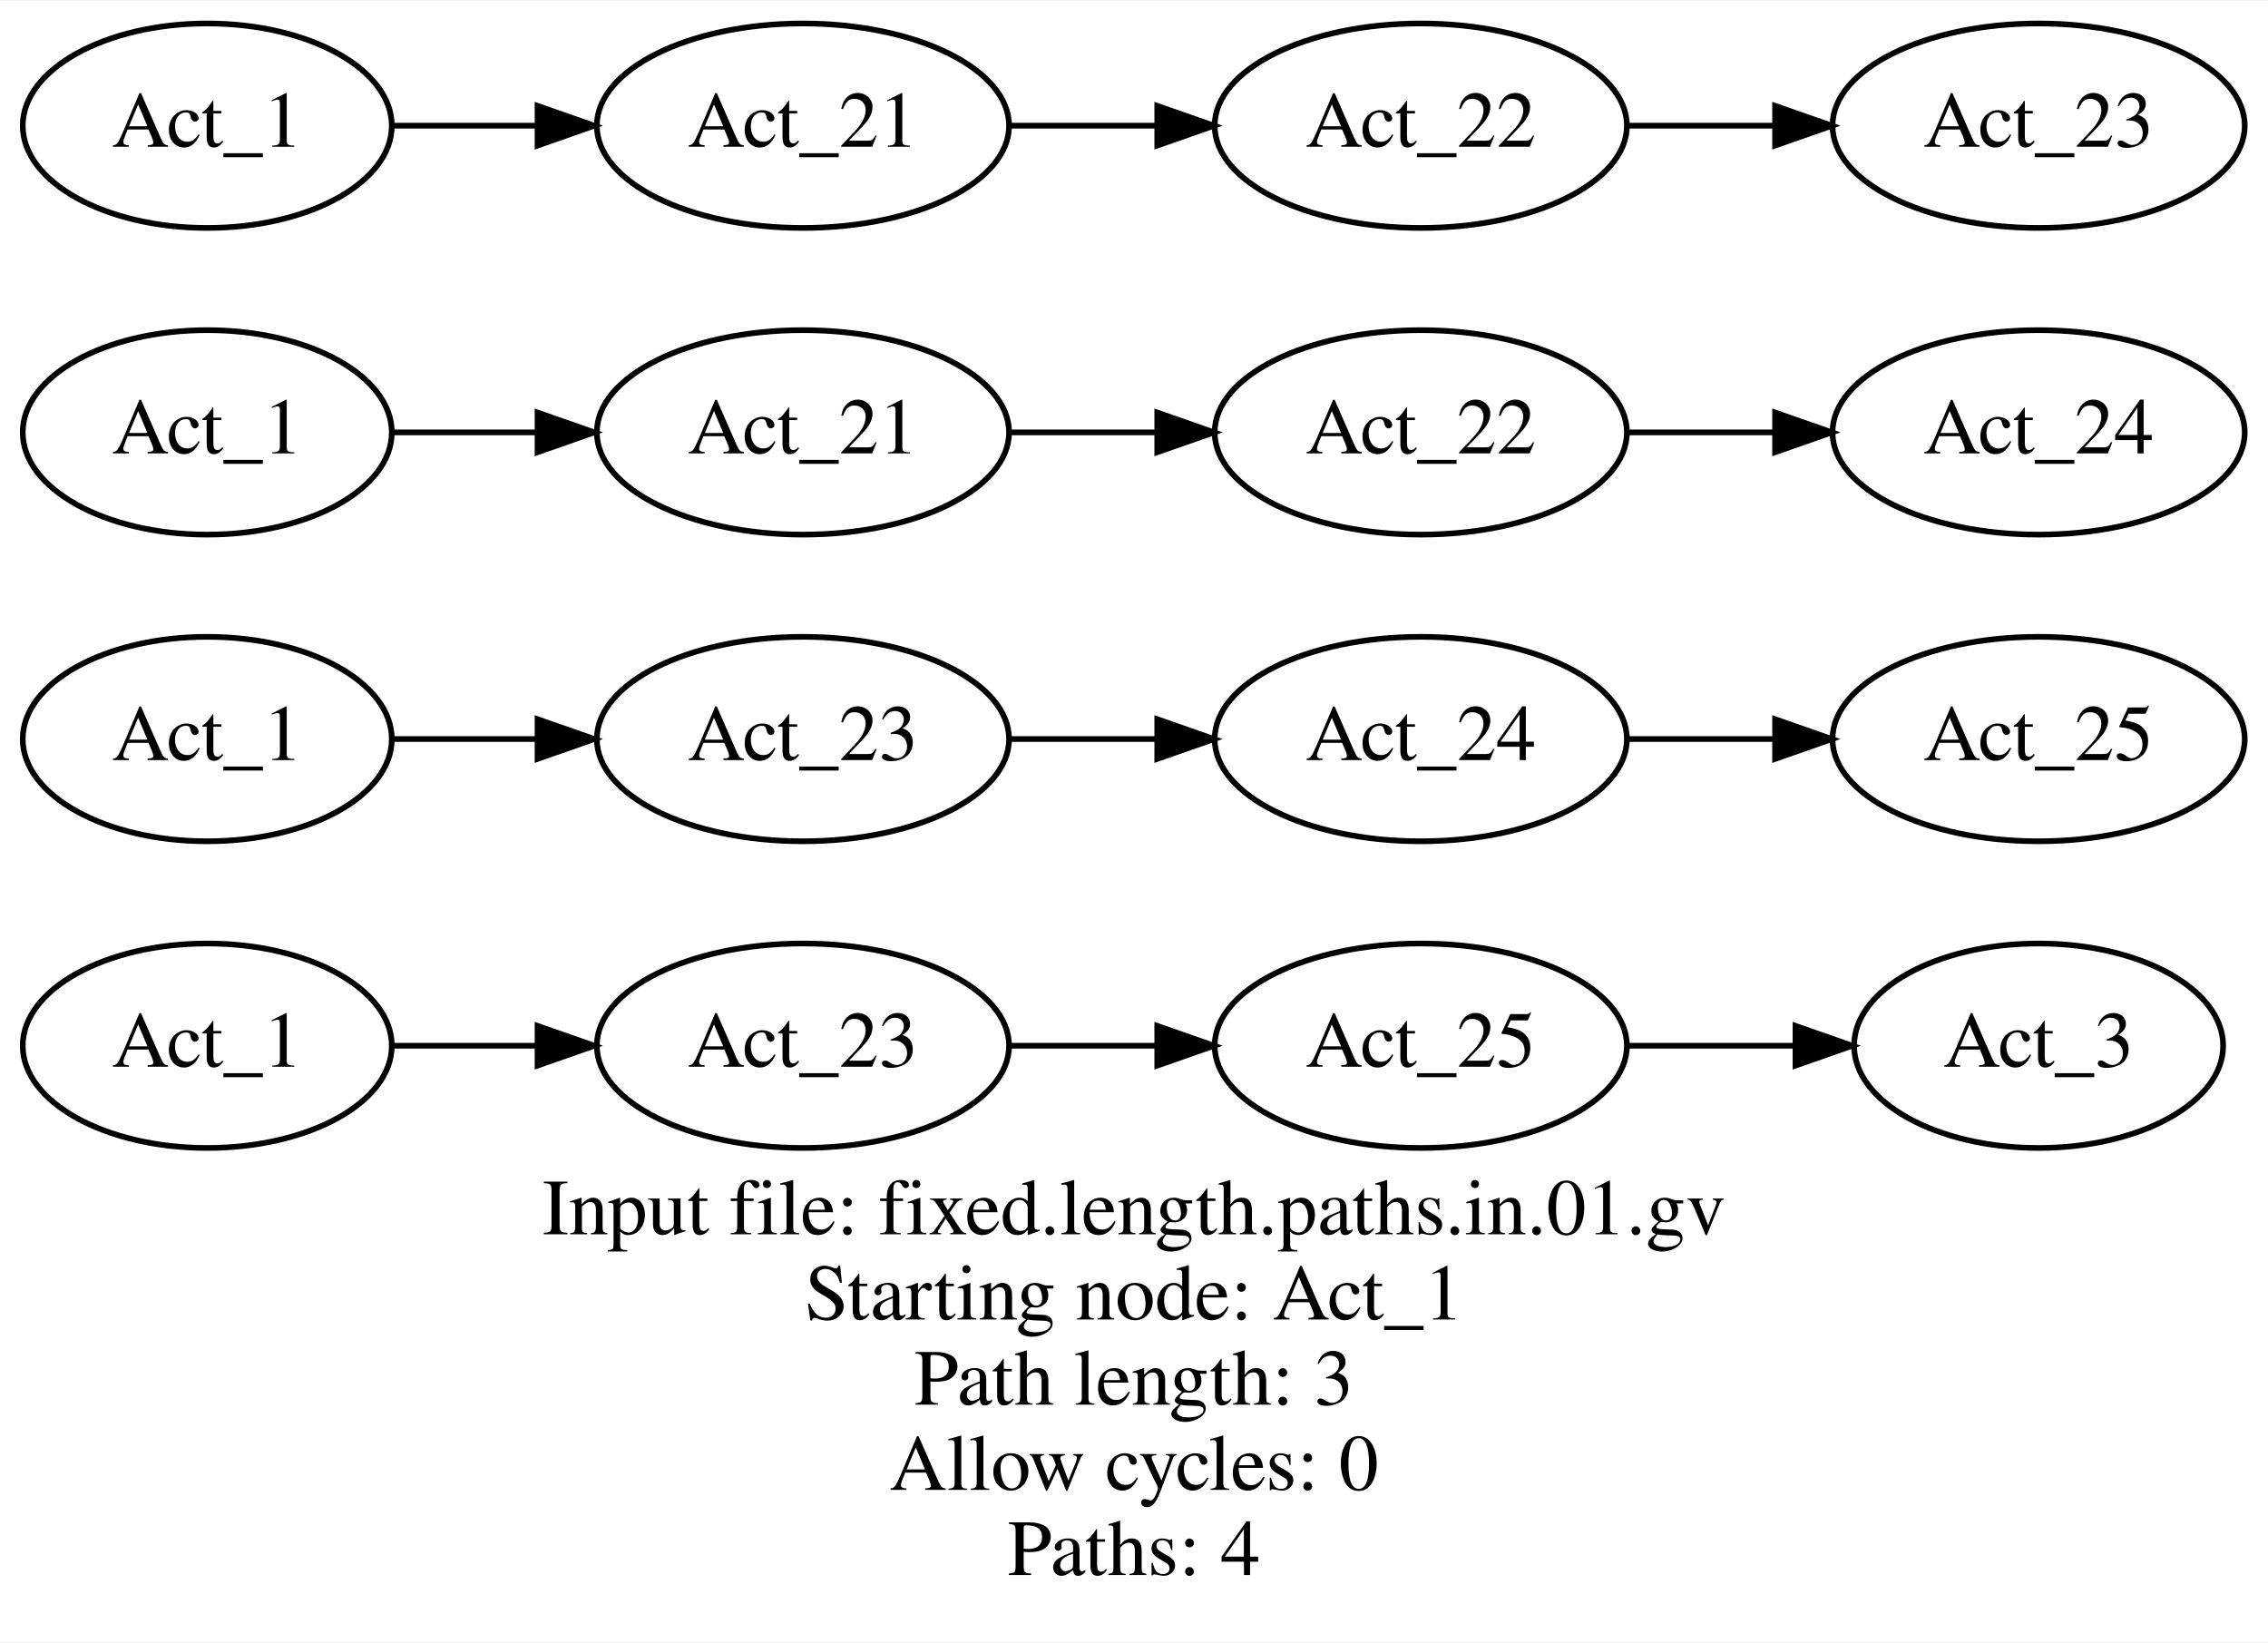
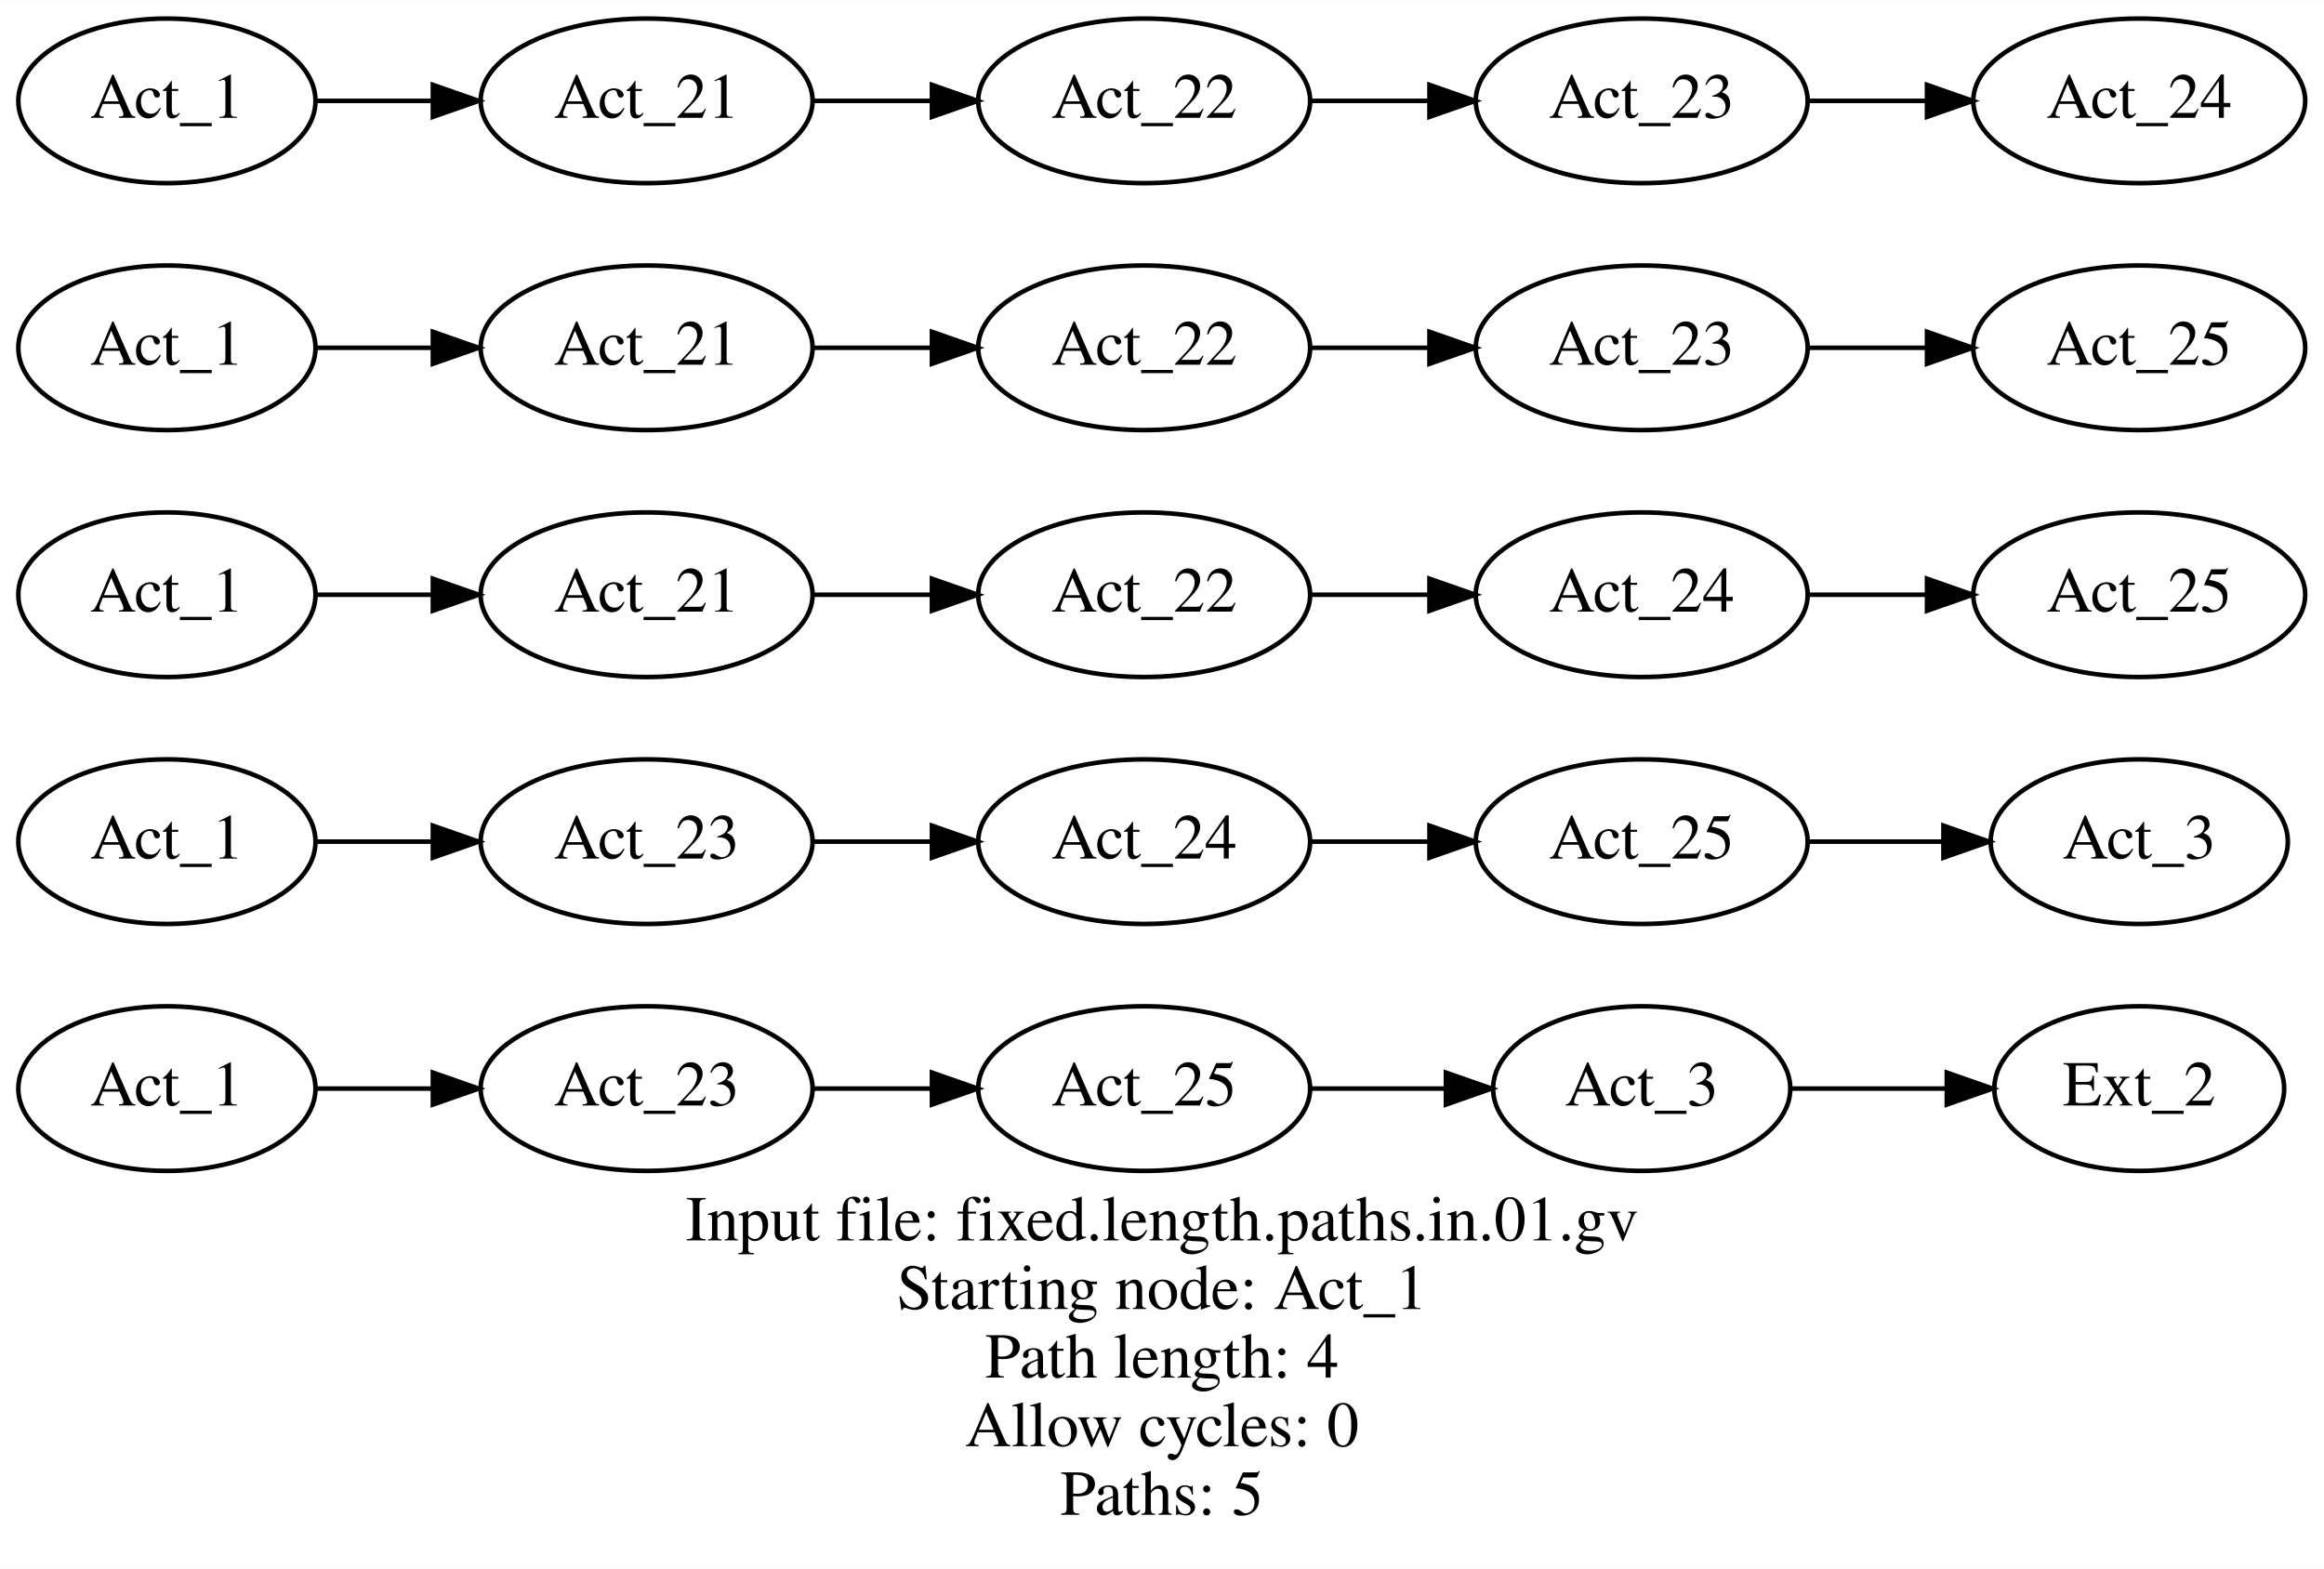
- <svg xmlns="http://www.w3.org/2000/svg" width="399pt" height="289pt" viewBox="0.00 0.00 399.37 289.00">
-   <g id="graph0" class="graph" transform="scale(1 1) rotate(0) translate(4 285)">
-     <polygon fill="white" stroke="none" points="-4,4 -4,-285 395.375,-285 395.375,4 -4,4" />
-     <text text-anchor="middle" x="195.687" y="-67.8" font-family="Times,serif" font-size="14.00">Input file: fixed.length.paths.in.01.gv</text>
-     <text text-anchor="middle" x="195.687" y="-52.8" font-family="Times,serif" font-size="14.00">Starting node: Act_1</text>
-     <text text-anchor="middle" x="195.687" y="-37.8" font-family="Times,serif" font-size="14.00">Path length: 3</text>
-     <text text-anchor="middle" x="195.687" y="-22.8" font-family="Times,serif" font-size="14.00">Allow cycles: 0</text>
-     <text text-anchor="middle" x="195.687" y="-7.8" font-family="Times,serif" font-size="14.00">Paths: 4</text>
+ <svg xmlns="http://www.w3.org/2000/svg" width="508pt" height="343pt" viewBox="0.00 0.00 508.17 343.00">
+   <g id="graph0" class="graph" transform="scale(1 1) rotate(0) translate(4 339)">
+     <polygon fill="white" stroke="none" points="-4,4 -4,-339 504.168,-339 504.168,4 -4,4" />
+     <text text-anchor="middle" x="250.084" y="-67.8" font-family="Times,serif" font-size="14.00">Input file: fixed.length.paths.in.01.gv</text>
+     <text text-anchor="middle" x="250.084" y="-52.8" font-family="Times,serif" font-size="14.00">Starting node: Act_1</text>
+     <text text-anchor="middle" x="250.084" y="-37.8" font-family="Times,serif" font-size="14.00">Path length: 4</text>
+     <text text-anchor="middle" x="250.084" y="-22.8" font-family="Times,serif" font-size="14.00">Allow cycles: 0</text>
+     <text text-anchor="middle" x="250.084" y="-7.8" font-family="Times,serif" font-size="14.00">Paths: 5</text>
    <g id="node1" class="node">
      <ellipse fill="none" stroke="black" cx="32.497" cy="-101" rx="32.494" ry="18" />
      <text text-anchor="middle" x="32.497" y="-97.3" font-family="Times,serif" font-size="14.00">Act_1</text>
    </g>
    <g id="node2" class="node">
      <ellipse fill="none" stroke="black" cx="137.391" cy="-101" rx="36.294" ry="18" />
      <text text-anchor="middle" x="137.391" y="-97.3" font-family="Times,serif" font-size="14.00">Act_23</text>
    </g>
    <g id="edge1" class="edge">
      <path fill="none" stroke="black" d="M65.208,-101C73.184,-101 81.906,-101 90.426,-101" />
      <polygon fill="black" stroke="black" points="90.653,-104.5 100.653,-101 90.653,-97.5 90.653,-104.5" />
    </g>
    <g id="node3" class="node">
      <ellipse fill="none" stroke="black" cx="246.185" cy="-101" rx="36.294" ry="18" />
      <text text-anchor="middle" x="246.185" y="-97.3" font-family="Times,serif" font-size="14.00">Act_25</text>
    </g>
    <g id="edge2" class="edge">
      <path fill="none" stroke="black" d="M173.952,-101C182.148,-101 190.977,-101 199.535,-101" />
      <polygon fill="black" stroke="black" points="199.779,-104.5 209.779,-101 199.779,-97.5 199.779,-104.5" />
    </g>
    <g id="node4" class="node">
      <ellipse fill="none" stroke="black" cx="354.978" cy="-101" rx="32.494" ry="18" />
      <text text-anchor="middle" x="354.978" y="-97.3" font-family="Times,serif" font-size="14.00">Act_3</text>
    </g>
    <g id="edge3" class="edge">
      <path fill="none" stroke="black" d="M282.745,-101C292.103,-101 302.286,-101 311.948,-101" />
      <polygon fill="black" stroke="black" points="312.165,-104.5 322.165,-101 312.165,-97.5 312.165,-104.5" />
    </g>
    <g id="node5" class="node">
+       <ellipse fill="none" stroke="black" cx="463.772" cy="-101" rx="31.695" ry="18" />
+       <text text-anchor="middle" x="463.772" y="-97.3" font-family="Times,serif" font-size="14.00">Ext_2</text>
+     </g>
+     <g id="edge4" class="edge">
+       <path fill="none" stroke="black" d="M387.731,-101C398.369,-101 410.388,-101 421.638,-101" />
+       <polygon fill="black" stroke="black" points="421.693,-104.5 431.693,-101 421.693,-97.5 421.693,-104.5" />
+     </g>
+     <g id="node6" class="node">
      <ellipse fill="none" stroke="black" cx="32.497" cy="-155" rx="32.494" ry="18" />
      <text text-anchor="middle" x="32.497" y="-151.3" font-family="Times,serif" font-size="14.00">Act_1</text>
    </g>
-     <g id="node6" class="node">
+     <g id="node7" class="node">
      <ellipse fill="none" stroke="black" cx="137.391" cy="-155" rx="36.294" ry="18" />
      <text text-anchor="middle" x="137.391" y="-151.3" font-family="Times,serif" font-size="14.00">Act_23</text>
    </g>
-     <g id="edge4" class="edge">
+     <g id="edge5" class="edge">
      <path fill="none" stroke="black" d="M65.208,-155C73.184,-155 81.906,-155 90.426,-155" />
      <polygon fill="black" stroke="black" points="90.653,-158.5 100.653,-155 90.653,-151.5 90.653,-158.5" />
    </g>
-     <g id="node7" class="node">
+     <g id="node8" class="node">
      <ellipse fill="none" stroke="black" cx="246.185" cy="-155" rx="36.294" ry="18" />
      <text text-anchor="middle" x="246.185" y="-151.3" font-family="Times,serif" font-size="14.00">Act_24</text>
    </g>
-     <g id="edge5" class="edge">
+     <g id="edge6" class="edge">
      <path fill="none" stroke="black" d="M173.952,-155C182.148,-155 190.977,-155 199.535,-155" />
      <polygon fill="black" stroke="black" points="199.779,-158.5 209.779,-155 199.779,-151.5 199.779,-158.5" />
    </g>
-     <g id="node8" class="node">
+     <g id="node9" class="node">
      <ellipse fill="none" stroke="black" cx="354.978" cy="-155" rx="36.294" ry="18" />
      <text text-anchor="middle" x="354.978" y="-151.3" font-family="Times,serif" font-size="14.00">Act_25</text>
    </g>
-     <g id="edge6" class="edge">
+     <g id="edge7" class="edge">
      <path fill="none" stroke="black" d="M282.745,-155C290.941,-155 299.771,-155 308.329,-155" />
      <polygon fill="black" stroke="black" points="308.573,-158.5 318.573,-155 308.573,-151.5 308.573,-158.5" />
    </g>
-     <g id="node9" class="node">
+     <g id="node10" class="node">
+       <ellipse fill="none" stroke="black" cx="463.772" cy="-155" rx="32.494" ry="18" />
+       <text text-anchor="middle" x="463.772" y="-151.3" font-family="Times,serif" font-size="14.00">Act_3</text>
+     </g>
+     <g id="edge8" class="edge">
+       <path fill="none" stroke="black" d="M391.539,-155C400.896,-155 411.079,-155 420.742,-155" />
+       <polygon fill="black" stroke="black" points="420.958,-158.5 430.958,-155 420.958,-151.5 420.958,-158.5" />
+     </g>
+     <g id="node11" class="node">
      <ellipse fill="none" stroke="black" cx="32.497" cy="-209" rx="32.494" ry="18" />
      <text text-anchor="middle" x="32.497" y="-205.3" font-family="Times,serif" font-size="14.00">Act_1</text>
    </g>
-     <g id="node10" class="node">
+     <g id="node12" class="node">
      <ellipse fill="none" stroke="black" cx="137.391" cy="-209" rx="36.294" ry="18" />
      <text text-anchor="middle" x="137.391" y="-205.3" font-family="Times,serif" font-size="14.00">Act_21</text>
    </g>
-     <g id="edge7" class="edge">
+     <g id="edge9" class="edge">
      <path fill="none" stroke="black" d="M65.208,-209C73.184,-209 81.906,-209 90.426,-209" />
      <polygon fill="black" stroke="black" points="90.653,-212.5 100.653,-209 90.653,-205.5 90.653,-212.5" />
    </g>
-     <g id="node11" class="node">
+     <g id="node13" class="node">
      <ellipse fill="none" stroke="black" cx="246.185" cy="-209" rx="36.294" ry="18" />
      <text text-anchor="middle" x="246.185" y="-205.3" font-family="Times,serif" font-size="14.00">Act_22</text>
    </g>
-     <g id="edge8" class="edge">
+     <g id="edge10" class="edge">
      <path fill="none" stroke="black" d="M173.952,-209C182.148,-209 190.977,-209 199.535,-209" />
      <polygon fill="black" stroke="black" points="199.779,-212.5 209.779,-209 199.779,-205.5 199.779,-212.5" />
    </g>
-     <g id="node12" class="node">
+     <g id="node14" class="node">
      <ellipse fill="none" stroke="black" cx="354.978" cy="-209" rx="36.294" ry="18" />
      <text text-anchor="middle" x="354.978" y="-205.3" font-family="Times,serif" font-size="14.00">Act_24</text>
    </g>
-     <g id="edge9" class="edge">
+     <g id="edge11" class="edge">
      <path fill="none" stroke="black" d="M282.745,-209C290.941,-209 299.771,-209 308.329,-209" />
      <polygon fill="black" stroke="black" points="308.573,-212.5 318.573,-209 308.573,-205.5 308.573,-212.5" />
    </g>
-     <g id="node13" class="node">
+     <g id="node15" class="node">
+       <ellipse fill="none" stroke="black" cx="463.772" cy="-209" rx="36.294" ry="18" />
+       <text text-anchor="middle" x="463.772" y="-205.3" font-family="Times,serif" font-size="14.00">Act_25</text>
+     </g>
+     <g id="edge12" class="edge">
+       <path fill="none" stroke="black" d="M391.539,-209C399.735,-209 408.564,-209 417.122,-209" />
+       <polygon fill="black" stroke="black" points="417.366,-212.5 427.366,-209 417.366,-205.5 417.366,-212.5" />
+     </g>
+     <g id="node16" class="node">
      <ellipse fill="none" stroke="black" cx="32.497" cy="-263" rx="32.494" ry="18" />
      <text text-anchor="middle" x="32.497" y="-259.3" font-family="Times,serif" font-size="14.00">Act_1</text>
    </g>
-     <g id="node14" class="node">
+     <g id="node17" class="node">
      <ellipse fill="none" stroke="black" cx="137.391" cy="-263" rx="36.294" ry="18" />
      <text text-anchor="middle" x="137.391" y="-259.3" font-family="Times,serif" font-size="14.00">Act_21</text>
    </g>
-     <g id="edge10" class="edge">
+     <g id="edge13" class="edge">
      <path fill="none" stroke="black" d="M65.208,-263C73.184,-263 81.906,-263 90.426,-263" />
      <polygon fill="black" stroke="black" points="90.653,-266.5 100.653,-263 90.653,-259.5 90.653,-266.5" />
    </g>
-     <g id="node15" class="node">
+     <g id="node18" class="node">
      <ellipse fill="none" stroke="black" cx="246.185" cy="-263" rx="36.294" ry="18" />
      <text text-anchor="middle" x="246.185" y="-259.3" font-family="Times,serif" font-size="14.00">Act_22</text>
    </g>
-     <g id="edge11" class="edge">
+     <g id="edge14" class="edge">
      <path fill="none" stroke="black" d="M173.952,-263C182.148,-263 190.977,-263 199.535,-263" />
      <polygon fill="black" stroke="black" points="199.779,-266.5 209.779,-263 199.779,-259.5 199.779,-266.5" />
    </g>
-     <g id="node16" class="node">
+     <g id="node19" class="node">
      <ellipse fill="none" stroke="black" cx="354.978" cy="-263" rx="36.294" ry="18" />
      <text text-anchor="middle" x="354.978" y="-259.3" font-family="Times,serif" font-size="14.00">Act_23</text>
    </g>
-     <g id="edge12" class="edge">
+     <g id="edge15" class="edge">
      <path fill="none" stroke="black" d="M282.745,-263C290.941,-263 299.771,-263 308.329,-263" />
      <polygon fill="black" stroke="black" points="308.573,-266.5 318.573,-263 308.573,-259.5 308.573,-266.5" />
    </g>
+     <g id="node20" class="node">
+       <ellipse fill="none" stroke="black" cx="463.772" cy="-263" rx="36.294" ry="18" />
+       <text text-anchor="middle" x="463.772" y="-259.3" font-family="Times,serif" font-size="14.00">Act_25</text>
+     </g>
+     <g id="edge16" class="edge">
+       <path fill="none" stroke="black" d="M391.539,-263C399.735,-263 408.564,-263 417.122,-263" />
+       <polygon fill="black" stroke="black" points="417.366,-266.5 427.366,-263 417.366,-259.5 417.366,-266.5" />
+     </g>
+     <g id="node21" class="node">
+       <ellipse fill="none" stroke="black" cx="32.497" cy="-317" rx="32.494" ry="18" />
+       <text text-anchor="middle" x="32.497" y="-313.3" font-family="Times,serif" font-size="14.00">Act_1</text>
+     </g>
+     <g id="node22" class="node">
+       <ellipse fill="none" stroke="black" cx="137.391" cy="-317" rx="36.294" ry="18" />
+       <text text-anchor="middle" x="137.391" y="-313.3" font-family="Times,serif" font-size="14.00">Act_21</text>
+     </g>
+     <g id="edge17" class="edge">
+       <path fill="none" stroke="black" d="M65.208,-317C73.184,-317 81.906,-317 90.426,-317" />
+       <polygon fill="black" stroke="black" points="90.653,-320.5 100.653,-317 90.653,-313.5 90.653,-320.5" />
+     </g>
+     <g id="node23" class="node">
+       <ellipse fill="none" stroke="black" cx="246.185" cy="-317" rx="36.294" ry="18" />
+       <text text-anchor="middle" x="246.185" y="-313.3" font-family="Times,serif" font-size="14.00">Act_22</text>
+     </g>
+     <g id="edge18" class="edge">
+       <path fill="none" stroke="black" d="M173.952,-317C182.148,-317 190.977,-317 199.535,-317" />
+       <polygon fill="black" stroke="black" points="199.779,-320.5 209.779,-317 199.779,-313.5 199.779,-320.5" />
+     </g>
+     <g id="node24" class="node">
+       <ellipse fill="none" stroke="black" cx="354.978" cy="-317" rx="36.294" ry="18" />
+       <text text-anchor="middle" x="354.978" y="-313.3" font-family="Times,serif" font-size="14.00">Act_23</text>
+     </g>
+     <g id="edge19" class="edge">
+       <path fill="none" stroke="black" d="M282.745,-317C290.941,-317 299.771,-317 308.329,-317" />
+       <polygon fill="black" stroke="black" points="308.573,-320.5 318.573,-317 308.573,-313.5 308.573,-320.5" />
+     </g>
+     <g id="node25" class="node">
+       <ellipse fill="none" stroke="black" cx="463.772" cy="-317" rx="36.294" ry="18" />
+       <text text-anchor="middle" x="463.772" y="-313.3" font-family="Times,serif" font-size="14.00">Act_24</text>
+     </g>
+     <g id="edge20" class="edge">
+       <path fill="none" stroke="black" d="M391.539,-317C399.735,-317 408.564,-317 417.122,-317" />
+       <polygon fill="black" stroke="black" points="417.366,-320.5 427.366,-317 417.366,-313.5 417.366,-320.5" />
+     </g>
  </g>
</svg>
